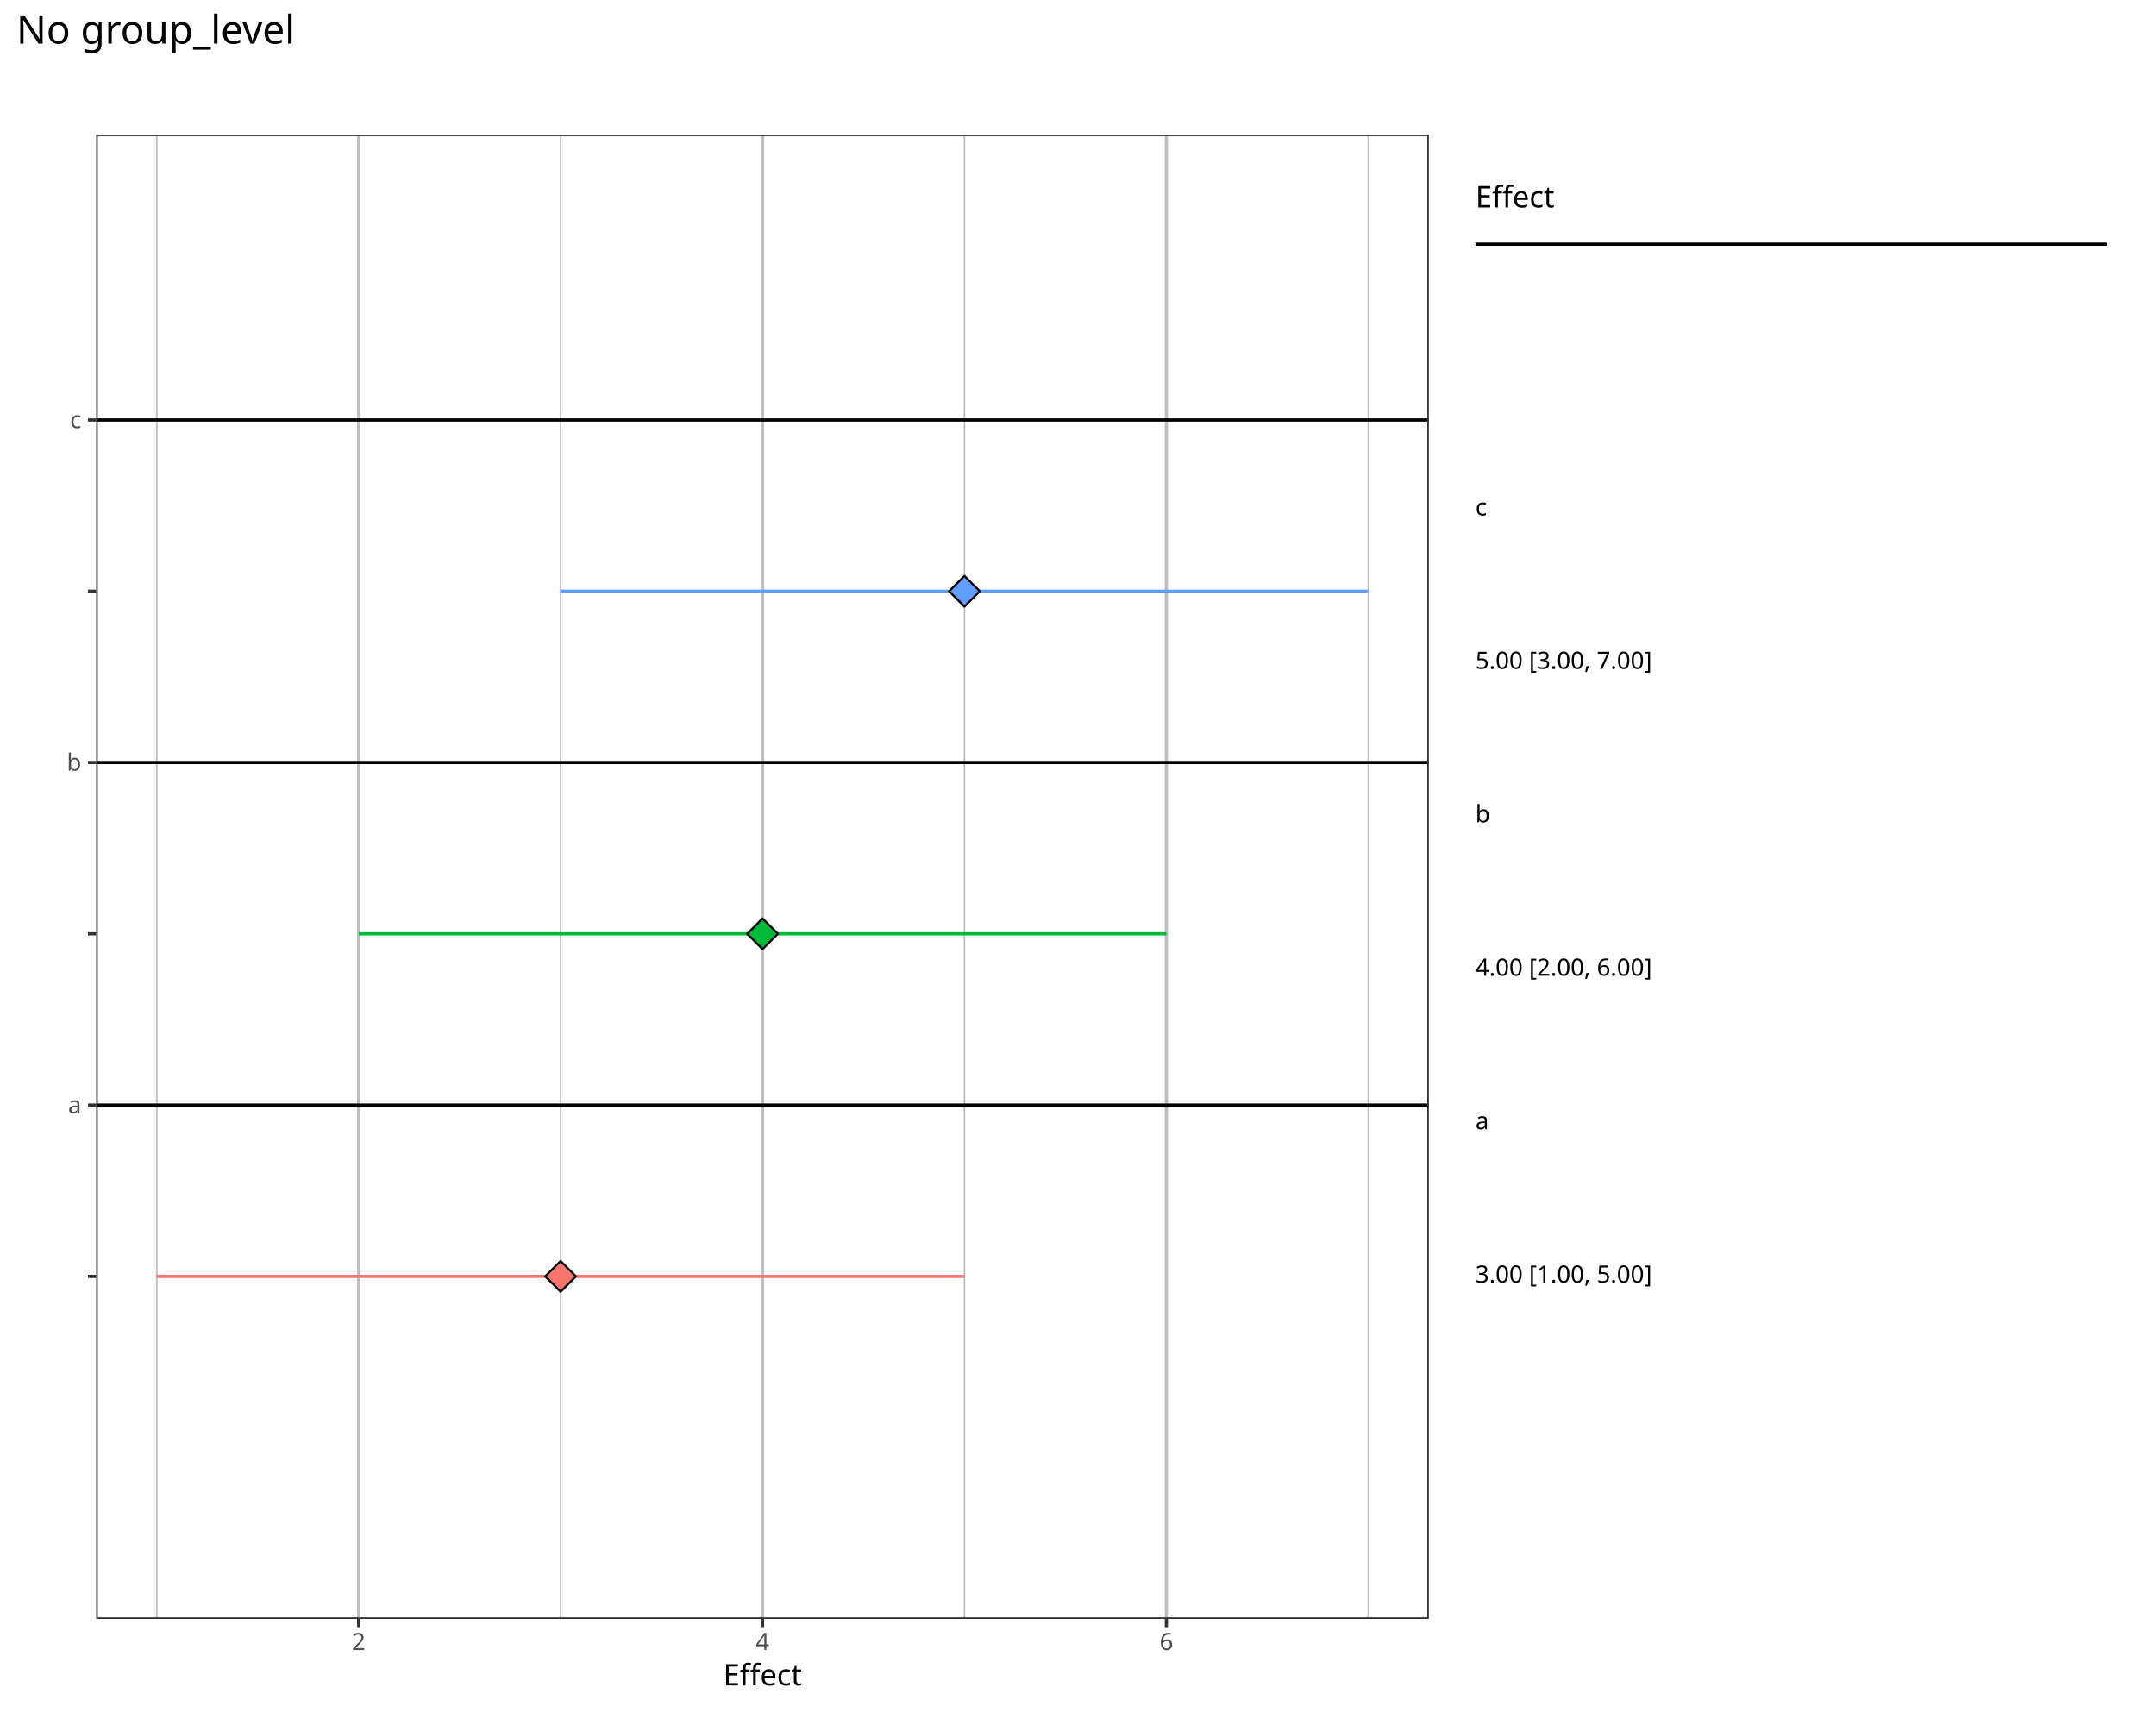
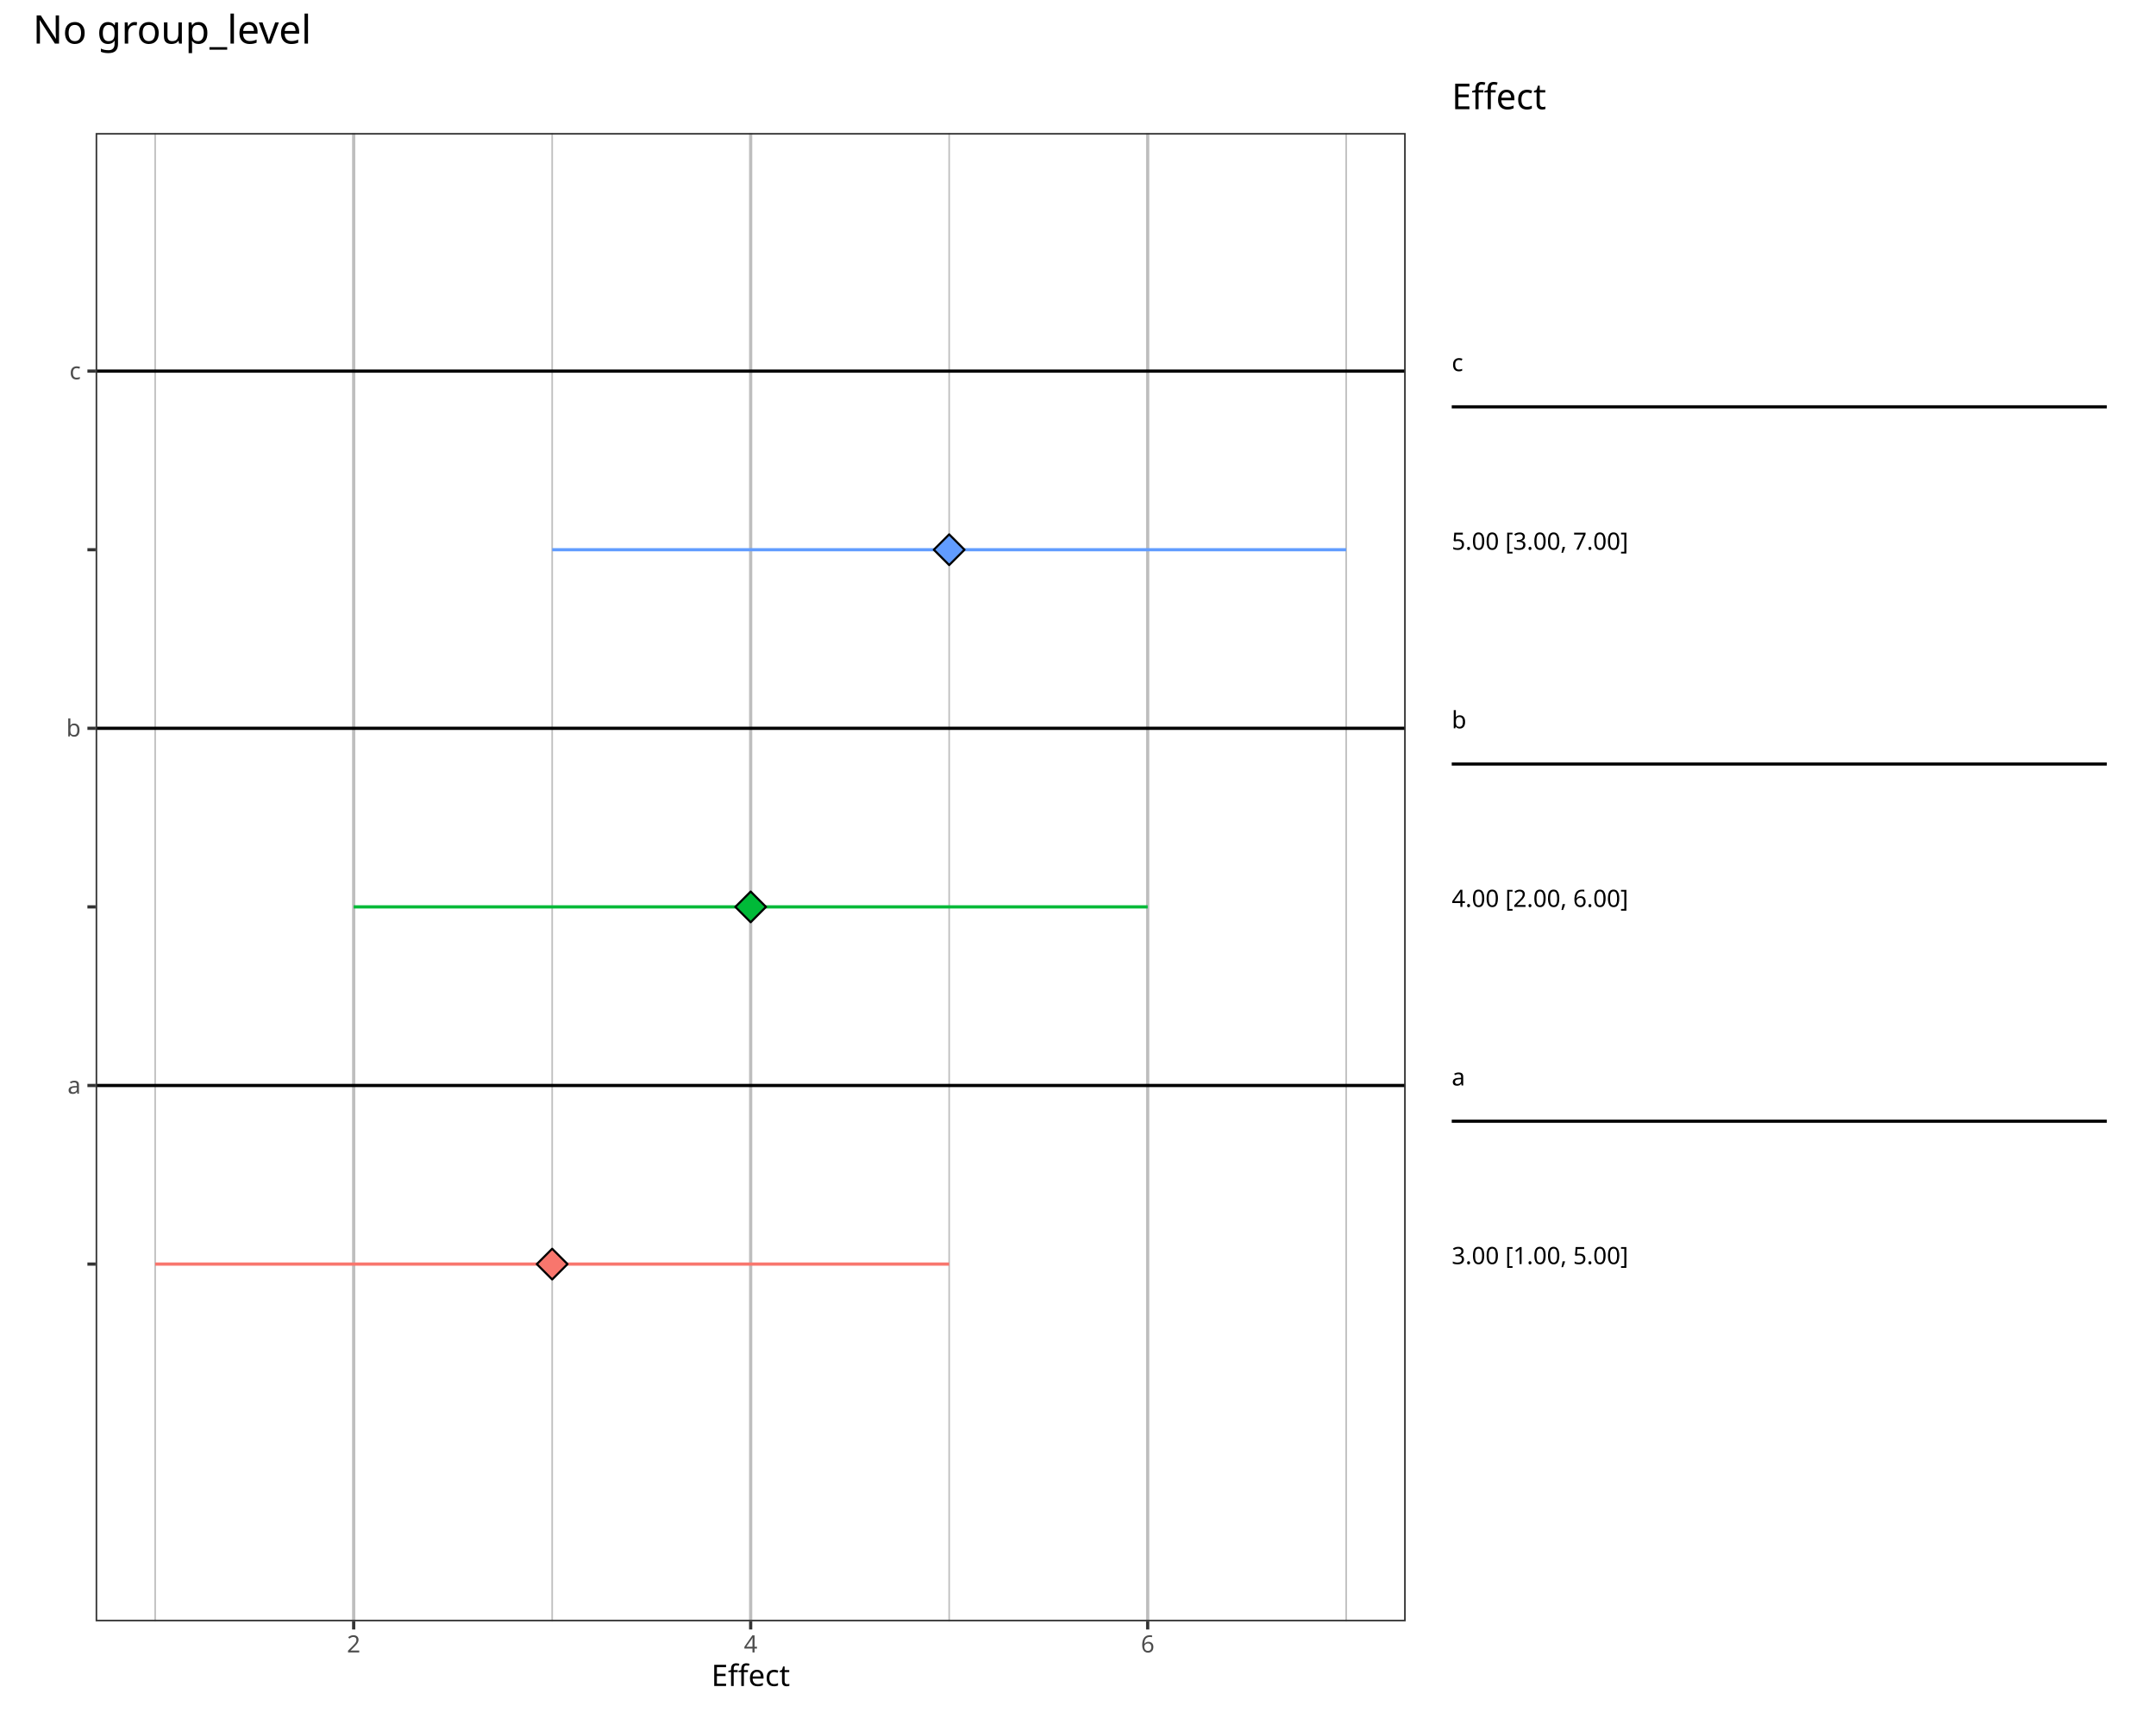
<svg xmlns="http://www.w3.org/2000/svg" class="svglite" data-engine-version="2.0" width="720.00pt" height="576.00pt" viewBox="0 0 720.00 576.00">
  <defs>
    <style type="text/css">
    .svglite line, .svglite polyline, .svglite polygon, .svglite path, .svglite rect, .svglite circle {
      fill: none;
      stroke: #000000;
      stroke-linecap: round;
      stroke-linejoin: round;
      stroke-miterlimit: 10.00;
    }
  </style>
  </defs>
  <rect width="100%" height="100%" style="stroke: none; fill: #FFFFFF;" />
  <defs>
    <clipPath id="cpMC4wMHw3MjAuMDB8MC4wMHw1NzYuMDA=">
      <rect x="0.00" y="0.00" width="720.00" height="576.00" />
    </clipPath>
  </defs>
  <g clip-path="url(#cpMC4wMHw3MjAuMDB8MC4wMHw1NzYuMDA=)">
    <rect x="0.00" y="0.00" width="720.00" height="576.00" style="stroke-width: 1.07; stroke: #FFFFFF; fill: #FFFFFF;" />
  </g>
  <defs>
-     <clipPath id="cpNS40OHw3MTQuNTJ8MjIuNzh8NTcwLjUy">
-       <rect x="5.48" y="22.78" width="709.04" height="547.74" />
+     <clipPath id="cpMzEuOTN8NzAzLjU2fDQ0LjQxfDU0MS4zNw==">
+       <rect x="31.93" y="44.41" width="671.63" height="496.97" />
    </clipPath>
  </defs>
-   <g clip-path="url(#cpNS40OHw3MTQuNTJ8MjIuNzh8NTcwLjUy)">
+   <g clip-path="url(#cpMzEuOTN8NzAzLjU2fDQ0LjQxfDU0MS4zNw==)">
</g>
  <g clip-path="url(#cpMC4wMHw3MjAuMDB8MC4wMHw1NzYuMDA=)">
</g>
  <defs>
-     <clipPath id="cpNS40OHw0NzguMTd8MjIuNzh8NTcwLjUy">
-       <rect x="5.48" y="22.78" width="472.69" height="547.74" />
+     <clipPath id="cpNS40OHw0NzAuNDR8MjIuNzh8NTcwLjUy">
+       <rect x="5.48" y="22.78" width="464.96" height="547.74" />
    </clipPath>
  </defs>
-   <g clip-path="url(#cpNS40OHw0NzguMTd8MjIuNzh8NTcwLjUy)">
-     <rect x="5.48" y="22.78" width="472.69" height="547.74" style="stroke-width: 1.07; stroke: #FFFFFF; fill: #FFFFFF;" />
+   <g clip-path="url(#cpNS40OHw0NzAuNDR8MjIuNzh8NTcwLjUy)">
+     <rect x="5.48" y="22.78" width="464.96" height="547.74" style="stroke-width: 1.07; stroke: #FFFFFF; fill: #FFFFFF;" />
  </g>
  <g clip-path="url(#cpMC4wMHw3MjAuMDB8MC4wMHw1NzYuMDA=)">
</g>
  <defs>
-     <clipPath id="cpMzIuMTJ8NDc3LjE4fDQ0Ljk0fDU0MC41OA==">
-       <rect x="32.12" y="44.94" width="445.05" height="495.64" />
+     <clipPath id="cpMzEuOTN8NDY5LjQ0fDQ0LjQxfDU0MS4zNw==">
+       <rect x="31.93" y="44.41" width="437.51" height="496.97" />
    </clipPath>
  </defs>
-   <g clip-path="url(#cpMzIuMTJ8NDc3LjE4fDQ0Ljk0fDU0MC41OA==)">
-     <rect x="32.12" y="44.94" width="445.05" height="495.64" style="stroke-width: 1.07; stroke: none; fill: #FFFFFF;" />
-     <polyline points="52.35,540.58 52.35,44.94 " style="stroke-width: 0.53; stroke: #BEBEBE; stroke-linecap: butt;" />
-     <polyline points="187.22,540.58 187.22,44.94 " style="stroke-width: 0.53; stroke: #BEBEBE; stroke-linecap: butt;" />
-     <polyline points="322.08,540.58 322.08,44.94 " style="stroke-width: 0.53; stroke: #BEBEBE; stroke-linecap: butt;" />
-     <polyline points="456.95,540.58 456.95,44.94 " style="stroke-width: 0.53; stroke: #BEBEBE; stroke-linecap: butt;" />
-     <polyline points="119.78,540.58 119.78,44.94 " style="stroke-width: 1.07; stroke: #BEBEBE; stroke-linecap: butt;" />
-     <polyline points="254.65,540.58 254.65,44.94 " style="stroke-width: 1.07; stroke: #BEBEBE; stroke-linecap: butt;" />
-     <polyline points="389.51,540.58 389.51,44.94 " style="stroke-width: 1.07; stroke: #BEBEBE; stroke-linecap: butt;" />
-     <line x1="-15.08" y1="540.58" x2="-15.08" y2="44.94" style="stroke-width: 1.07; stroke-dasharray: 1.42,4.27,5.69,4.27; stroke-linecap: butt;" />
-     <polyline points="322.08,426.20 322.08,426.20 " style="stroke-width: 1.07; stroke: #F8766D; stroke-linecap: butt;" />
-     <polyline points="322.08,426.20 52.35,426.20 " style="stroke-width: 1.07; stroke: #F8766D; stroke-linecap: butt;" />
-     <polyline points="52.35,426.20 52.35,426.20 " style="stroke-width: 1.07; stroke: #F8766D; stroke-linecap: butt;" />
-     <polyline points="389.51,311.82 389.51,311.82 " style="stroke-width: 1.07; stroke: #00BA38; stroke-linecap: butt;" />
-     <polyline points="389.51,311.82 119.78,311.82 " style="stroke-width: 1.07; stroke: #00BA38; stroke-linecap: butt;" />
-     <polyline points="119.78,311.82 119.78,311.82 " style="stroke-width: 1.07; stroke: #00BA38; stroke-linecap: butt;" />
-     <polyline points="456.95,197.44 456.95,197.44 " style="stroke-width: 1.07; stroke: #619CFF; stroke-linecap: butt;" />
-     <polyline points="456.95,197.44 187.22,197.44 " style="stroke-width: 1.07; stroke: #619CFF; stroke-linecap: butt;" />
-     <polyline points="187.22,197.44 187.22,197.44 " style="stroke-width: 1.07; stroke: #619CFF; stroke-linecap: butt;" />
-     <polygon points="187.22,431.32 192.34,426.20 187.22,421.08 182.09,426.20 " style="stroke-width: 0.71; fill: #F8766D;" />
-     <polygon points="254.65,316.95 259.77,311.82 254.65,306.70 249.53,311.82 " style="stroke-width: 0.71; fill: #00BA38;" />
-     <polygon points="322.08,202.57 327.21,197.44 322.08,192.32 316.96,197.44 " style="stroke-width: 0.71; fill: #619CFF;" />
-     <line x1="32.12" y1="140.25" x2="477.18" y2="140.25" style="stroke-width: 1.07; stroke-linecap: butt;" />
-     <line x1="32.12" y1="254.63" x2="477.18" y2="254.63" style="stroke-width: 1.07; stroke-linecap: butt;" />
-     <line x1="32.12" y1="369.01" x2="477.18" y2="369.01" style="stroke-width: 1.07; stroke-linecap: butt;" />
-     <rect x="32.12" y="44.94" width="445.05" height="495.64" style="stroke-width: 1.07; stroke: #333333;" />
+   <g clip-path="url(#cpMzEuOTN8NDY5LjQ0fDQ0LjQxfDU0MS4zNw==)">
+     <rect x="31.93" y="44.41" width="437.51" height="496.97" style="stroke-width: 1.07; stroke: none; fill: #FFFFFF;" />
+     <polyline points="51.82,541.37 51.82,44.41 " style="stroke-width: 0.53; stroke: #BEBEBE; stroke-linecap: butt;" />
+     <polyline points="184.40,541.37 184.40,44.41 " style="stroke-width: 0.53; stroke: #BEBEBE; stroke-linecap: butt;" />
+     <polyline points="316.98,541.37 316.98,44.41 " style="stroke-width: 0.53; stroke: #BEBEBE; stroke-linecap: butt;" />
+     <polyline points="449.56,541.37 449.56,44.41 " style="stroke-width: 0.53; stroke: #BEBEBE; stroke-linecap: butt;" />
+     <polyline points="118.11,541.37 118.11,44.41 " style="stroke-width: 1.07; stroke: #BEBEBE; stroke-linecap: butt;" />
+     <polyline points="250.69,541.37 250.69,44.41 " style="stroke-width: 1.07; stroke: #BEBEBE; stroke-linecap: butt;" />
+     <polyline points="383.27,541.37 383.27,44.41 " style="stroke-width: 1.07; stroke: #BEBEBE; stroke-linecap: butt;" />
+     <line x1="-14.47" y1="541.37" x2="-14.47" y2="44.41" style="stroke-width: 1.07; stroke-dasharray: 1.42,4.27,5.69,4.27; stroke-linecap: butt;" />
+     <polyline points="316.98,422.10 316.98,422.10 " style="stroke-width: 1.07; stroke: #F8766D; stroke-linecap: butt;" />
+     <polyline points="316.98,422.10 51.82,422.10 " style="stroke-width: 1.07; stroke: #F8766D; stroke-linecap: butt;" />
+     <polyline points="51.82,422.10 51.82,422.10 " style="stroke-width: 1.07; stroke: #F8766D; stroke-linecap: butt;" />
+     <polyline points="383.27,302.83 383.27,302.83 " style="stroke-width: 1.07; stroke: #00BA38; stroke-linecap: butt;" />
+     <polyline points="383.27,302.83 118.11,302.83 " style="stroke-width: 1.07; stroke: #00BA38; stroke-linecap: butt;" />
+     <polyline points="118.11,302.83 118.11,302.83 " style="stroke-width: 1.07; stroke: #00BA38; stroke-linecap: butt;" />
+     <polyline points="449.56,183.56 449.56,183.56 " style="stroke-width: 1.07; stroke: #619CFF; stroke-linecap: butt;" />
+     <polyline points="449.56,183.56 184.40,183.56 " style="stroke-width: 1.07; stroke: #619CFF; stroke-linecap: butt;" />
+     <polyline points="184.40,183.56 184.40,183.56 " style="stroke-width: 1.07; stroke: #619CFF; stroke-linecap: butt;" />
+     <polygon points="184.40,427.23 189.52,422.10 184.40,416.98 179.27,422.10 " style="stroke-width: 0.71; fill: #F8766D;" />
+     <polygon points="250.69,307.95 255.81,302.83 250.69,297.70 245.56,302.83 " style="stroke-width: 0.71; fill: #00BA38;" />
+     <polygon points="316.98,188.68 322.10,183.56 316.98,178.43 311.85,183.56 " style="stroke-width: 0.71; fill: #619CFF;" />
+     <line x1="31.93" y1="123.92" x2="469.44" y2="123.92" style="stroke-width: 1.07; stroke-linecap: butt;" />
+     <line x1="31.93" y1="243.19" x2="469.44" y2="243.19" style="stroke-width: 1.07; stroke-linecap: butt;" />
+     <line x1="31.93" y1="362.46" x2="469.44" y2="362.46" style="stroke-width: 1.07; stroke-linecap: butt;" />
+     <rect x="31.93" y="44.41" width="437.51" height="496.97" style="stroke-width: 1.07; stroke: #333333;" />
  </g>
  <g clip-path="url(#cpMC4wMHw3MjAuMDB8MC4wMHw1NzYuMDA=)">
-     <text x="27.19" y="142.98" text-anchor="end" style="font-size: 7.94px; fill: #4D4D4D; font-family: sans;" textLength="3.97px" lengthAdjust="spacingAndGlyphs">c</text>
-     <text x="27.19" y="257.36" text-anchor="end" style="font-size: 7.94px; fill: #4D4D4D; font-family: sans;" textLength="4.41px" lengthAdjust="spacingAndGlyphs">b</text>
-     <text x="27.19" y="371.74" text-anchor="end" style="font-size: 7.94px; fill: #4D4D4D; font-family: sans;" textLength="4.41px" lengthAdjust="spacingAndGlyphs">a</text>
-     <polyline points="29.38,140.25 32.12,140.25 " style="stroke-width: 1.07; stroke: #333333; stroke-linecap: butt;" />
-     <polyline points="29.38,197.44 32.12,197.44 " style="stroke-width: 1.07; stroke: #333333; stroke-linecap: butt;" />
-     <polyline points="29.38,254.63 32.12,254.63 " style="stroke-width: 1.07; stroke: #333333; stroke-linecap: butt;" />
-     <polyline points="29.38,311.82 32.12,311.82 " style="stroke-width: 1.07; stroke: #333333; stroke-linecap: butt;" />
-     <polyline points="29.38,369.01 32.12,369.01 " style="stroke-width: 1.07; stroke: #333333; stroke-linecap: butt;" />
-     <polyline points="29.38,426.20 32.12,426.20 " style="stroke-width: 1.07; stroke: #333333; stroke-linecap: butt;" />
-     <polyline points="119.78,543.32 119.78,540.58 " style="stroke-width: 1.07; stroke: #333333; stroke-linecap: butt;" />
-     <polyline points="254.65,543.32 254.65,540.58 " style="stroke-width: 1.07; stroke: #333333; stroke-linecap: butt;" />
-     <polyline points="389.51,543.32 389.51,540.58 " style="stroke-width: 1.07; stroke: #333333; stroke-linecap: butt;" />
-     <text x="119.78" y="550.97" text-anchor="middle" style="font-size: 7.94px; fill: #4D4D4D; font-family: sans;" textLength="4.41px" lengthAdjust="spacingAndGlyphs">2</text>
-     <text x="254.65" y="550.97" text-anchor="middle" style="font-size: 7.94px; fill: #4D4D4D; font-family: sans;" textLength="4.41px" lengthAdjust="spacingAndGlyphs">4</text>
-     <text x="389.51" y="550.97" text-anchor="middle" style="font-size: 7.94px; fill: #4D4D4D; font-family: sans;" textLength="4.41px" lengthAdjust="spacingAndGlyphs">6</text>
-     <text x="254.65" y="562.79" text-anchor="middle" style="font-size: 9.92px; font-family: sans;" textLength="25.37px" lengthAdjust="spacingAndGlyphs">Effect</text>
+     <text x="27.00" y="126.65" text-anchor="end" style="font-size: 7.94px; fill: #4D4D4D; font-family: sans;" textLength="3.97px" lengthAdjust="spacingAndGlyphs">c</text>
+     <text x="27.00" y="245.92" text-anchor="end" style="font-size: 7.94px; fill: #4D4D4D; font-family: sans;" textLength="4.41px" lengthAdjust="spacingAndGlyphs">b</text>
+     <text x="27.00" y="365.20" text-anchor="end" style="font-size: 7.94px; fill: #4D4D4D; font-family: sans;" textLength="4.41px" lengthAdjust="spacingAndGlyphs">a</text>
+     <polyline points="29.19,123.92 31.93,123.92 " style="stroke-width: 1.07; stroke: #333333; stroke-linecap: butt;" />
+     <polyline points="29.19,183.56 31.93,183.56 " style="stroke-width: 1.07; stroke: #333333; stroke-linecap: butt;" />
+     <polyline points="29.19,243.19 31.93,243.19 " style="stroke-width: 1.07; stroke: #333333; stroke-linecap: butt;" />
+     <polyline points="29.19,302.83 31.93,302.83 " style="stroke-width: 1.07; stroke: #333333; stroke-linecap: butt;" />
+     <polyline points="29.19,362.46 31.93,362.46 " style="stroke-width: 1.07; stroke: #333333; stroke-linecap: butt;" />
+     <polyline points="29.19,422.10 31.93,422.10 " style="stroke-width: 1.07; stroke: #333333; stroke-linecap: butt;" />
+     <polyline points="118.11,544.11 118.11,541.37 " style="stroke-width: 1.07; stroke: #333333; stroke-linecap: butt;" />
+     <polyline points="250.69,544.11 250.69,541.37 " style="stroke-width: 1.07; stroke: #333333; stroke-linecap: butt;" />
+     <polyline points="383.27,544.11 383.27,541.37 " style="stroke-width: 1.07; stroke: #333333; stroke-linecap: butt;" />
+     <text x="118.11" y="551.77" text-anchor="middle" style="font-size: 7.94px; fill: #4D4D4D; font-family: sans;" textLength="4.41px" lengthAdjust="spacingAndGlyphs">2</text>
+     <text x="250.69" y="551.77" text-anchor="middle" style="font-size: 7.94px; fill: #4D4D4D; font-family: sans;" textLength="4.41px" lengthAdjust="spacingAndGlyphs">4</text>
+     <text x="383.27" y="551.77" text-anchor="middle" style="font-size: 7.94px; fill: #4D4D4D; font-family: sans;" textLength="4.41px" lengthAdjust="spacingAndGlyphs">6</text>
+     <text x="250.69" y="562.98" text-anchor="middle" style="font-size: 9.92px; font-family: sans;" textLength="25.37px" lengthAdjust="spacingAndGlyphs">Effect</text>
  </g>
  <defs>
-     <clipPath id="cpNDc4LjE3fDcxNC41MnwyMi43OHw1NzAuNTI=">
-       <rect x="478.17" y="22.78" width="236.35" height="547.74" />
+     <clipPath id="cpNDcwLjQ0fDcxNC41MnwyMi43OHw1NzAuNTI=">
+       <rect x="470.44" y="22.78" width="244.08" height="547.74" />
    </clipPath>
  </defs>
-   <g clip-path="url(#cpNDc4LjE3fDcxNC41MnwyMi43OHw1NzAuNTI=)">
-     <rect x="478.17" y="22.78" width="236.35" height="547.74" style="stroke-width: 1.07; stroke: #FFFFFF; fill: #FFFFFF;" />
+   <g clip-path="url(#cpNDcwLjQ0fDcxNC41MnwyMi43OHw1NzAuNTI=)">
+     <rect x="470.44" y="22.78" width="244.08" height="547.74" style="stroke-width: 1.07; stroke: #FFFFFF; fill: #FFFFFF;" />
  </g>
  <g clip-path="url(#cpMC4wMHw3MjAuMDB8MC4wMHw1NzYuMDA=)">
</g>
  <defs>
-     <clipPath id="cpNDkyLjczfDcwMy41NnwyOC4yNnw1NDAuNTg=">
-       <rect x="492.73" y="28.26" width="210.83" height="512.32" />
+     <clipPath id="cpNDg0LjgxfDcwMy41Nnw0NC40MXw1NDEuMzc=">
+       <rect x="484.81" y="44.41" width="218.76" height="496.97" />
    </clipPath>
  </defs>
-   <g clip-path="url(#cpNDkyLjczfDcwMy41NnwyOC4yNnw1NDAuNTg=)">
-     <rect x="492.73" y="28.26" width="210.83" height="512.32" style="stroke-width: 1.07; stroke: none; fill: #FFFFFF;" />
-     <text x="492.73" y="172.12" style="font-size: 7.97px; font-family: sans;" textLength="3.99px" lengthAdjust="spacingAndGlyphs">c</text>
-     <text x="492.73" y="223.35" style="font-size: 7.97px; font-family: sans;" textLength="57.59px" lengthAdjust="spacingAndGlyphs">5.00 [3.00, 7.00]</text>
-     <text x="492.73" y="274.58" style="font-size: 7.97px; font-family: sans;" textLength="4.43px" lengthAdjust="spacingAndGlyphs">b</text>
-     <text x="492.73" y="325.82" style="font-size: 7.97px; font-family: sans;" textLength="57.59px" lengthAdjust="spacingAndGlyphs">4.00 [2.00, 6.00]</text>
-     <text x="492.73" y="377.05" style="font-size: 7.97px; font-family: sans;" textLength="4.43px" lengthAdjust="spacingAndGlyphs">a</text>
-     <text x="492.73" y="428.28" style="font-size: 7.97px; font-family: sans;" textLength="57.59px" lengthAdjust="spacingAndGlyphs">3.00 [1.00, 5.00]</text>
-     <text x="492.73" y="69.25" style="font-size: 9.96px; font-family: sans;" textLength="25.47px" lengthAdjust="spacingAndGlyphs">Effect</text>
-     <line x1="492.73" y1="81.54" x2="703.56" y2="81.54" style="stroke-width: 1.07; stroke-linecap: butt;" />
+   <g clip-path="url(#cpNDg0LjgxfDcwMy41Nnw0NC40MXw1NDEuMzc=)">
+     <rect x="484.81" y="44.41" width="218.76" height="496.97" style="stroke-width: 1.07; stroke: none; fill: #FFFFFF;" />
+     <text x="484.81" y="123.92" style="font-size: 7.97px; font-family: sans;" textLength="3.99px" lengthAdjust="spacingAndGlyphs">c</text>
+     <text x="484.81" y="183.56" style="font-size: 7.97px; font-family: sans;" textLength="57.59px" lengthAdjust="spacingAndGlyphs">5.00 [3.00, 7.00]</text>
+     <text x="484.81" y="243.19" style="font-size: 7.97px; font-family: sans;" textLength="4.43px" lengthAdjust="spacingAndGlyphs">b</text>
+     <text x="484.81" y="302.83" style="font-size: 7.97px; font-family: sans;" textLength="57.59px" lengthAdjust="spacingAndGlyphs">4.00 [2.00, 6.00]</text>
+     <text x="484.81" y="362.46" style="font-size: 7.97px; font-family: sans;" textLength="4.43px" lengthAdjust="spacingAndGlyphs">a</text>
+     <text x="484.81" y="422.10" style="font-size: 7.97px; font-family: sans;" textLength="57.59px" lengthAdjust="spacingAndGlyphs">3.00 [1.00, 5.00]</text>
+     <line x1="484.81" y1="135.85" x2="703.56" y2="135.85" style="stroke-width: 1.07; stroke-linecap: butt;" />
+     <line x1="484.81" y1="255.12" x2="703.56" y2="255.12" style="stroke-width: 1.07; stroke-linecap: butt;" />
+     <line x1="484.81" y1="374.39" x2="703.56" y2="374.39" style="stroke-width: 1.07; stroke-linecap: butt;" />
  </g>
  <g clip-path="url(#cpMC4wMHw3MjAuMDB8MC4wMHw1NzYuMDA=)">
-     <polyline points="492.73,540.58 703.56,540.58 " style="stroke-width: 1.07; stroke: #FFFFFF; stroke-linecap: butt;" />
-     <polyline points="492.73,543.32 492.73,540.58 " style="stroke-width: 1.07; stroke: #FFFFFF; stroke-linecap: butt;" />
-     <polyline points="542.34,543.32 542.34,540.58 " style="stroke-width: 1.07; stroke: #FFFFFF; stroke-linecap: butt;" />
-     <polyline points="591.95,543.32 591.95,540.58 " style="stroke-width: 1.07; stroke: #FFFFFF; stroke-linecap: butt;" />
-     <polyline points="641.55,543.32 641.55,540.58 " style="stroke-width: 1.07; stroke: #FFFFFF; stroke-linecap: butt;" />
-     <polyline points="691.16,543.32 691.16,540.58 " style="stroke-width: 1.07; stroke: #FFFFFF; stroke-linecap: butt;" />
-     <text x="492.73" y="550.97" text-anchor="middle" style="font-size: 7.94px; fill: #FFFFFF; font-family: sans;" textLength="15.45px" lengthAdjust="spacingAndGlyphs">1.00</text>
-     <text x="542.34" y="550.97" text-anchor="middle" style="font-size: 7.94px; fill: #FFFFFF; font-family: sans;" textLength="15.45px" lengthAdjust="spacingAndGlyphs">1.04</text>
-     <text x="591.95" y="550.97" text-anchor="middle" style="font-size: 7.94px; fill: #FFFFFF; font-family: sans;" textLength="15.45px" lengthAdjust="spacingAndGlyphs">1.08</text>
-     <text x="641.55" y="550.97" text-anchor="middle" style="font-size: 7.94px; fill: #FFFFFF; font-family: sans;" textLength="15.45px" lengthAdjust="spacingAndGlyphs">1.12</text>
-     <text x="691.16" y="550.97" text-anchor="middle" style="font-size: 7.94px; fill: #FFFFFF; font-family: sans;" textLength="15.45px" lengthAdjust="spacingAndGlyphs">1.16</text>
-     <text x="5.48" y="14.56" style="font-size: 13.20px; font-family: sans;" textLength="88.80px" lengthAdjust="spacingAndGlyphs">No group_level</text>
+     <polyline points="484.81,541.37 703.56,541.37 " style="stroke-width: 1.07; stroke: #FFFFFF; stroke-linecap: butt;" />
+     <polyline points="484.81,544.11 484.81,541.37 " style="stroke-width: 1.07; stroke: #FFFFFF; stroke-linecap: butt;" />
+     <polyline points="528.56,544.11 528.56,541.37 " style="stroke-width: 1.07; stroke: #FFFFFF; stroke-linecap: butt;" />
+     <polyline points="572.31,544.11 572.31,541.37 " style="stroke-width: 1.07; stroke: #FFFFFF; stroke-linecap: butt;" />
+     <polyline points="616.06,544.11 616.06,541.37 " style="stroke-width: 1.07; stroke: #FFFFFF; stroke-linecap: butt;" />
+     <polyline points="659.81,544.11 659.81,541.37 " style="stroke-width: 1.07; stroke: #FFFFFF; stroke-linecap: butt;" />
+     <polyline points="703.56,544.11 703.56,541.37 " style="stroke-width: 1.07; stroke: #FFFFFF; stroke-linecap: butt;" />
+     <text x="484.81" y="551.77" text-anchor="middle" style="font-size: 7.94px; fill: #FFFFFF; font-family: sans;" textLength="11.03px" lengthAdjust="spacingAndGlyphs">1.0</text>
+     <text x="528.56" y="551.77" text-anchor="middle" style="font-size: 7.94px; fill: #FFFFFF; font-family: sans;" textLength="11.03px" lengthAdjust="spacingAndGlyphs">1.1</text>
+     <text x="572.31" y="551.77" text-anchor="middle" style="font-size: 7.94px; fill: #FFFFFF; font-family: sans;" textLength="11.03px" lengthAdjust="spacingAndGlyphs">1.2</text>
+     <text x="616.06" y="551.77" text-anchor="middle" style="font-size: 7.94px; fill: #FFFFFF; font-family: sans;" textLength="11.03px" lengthAdjust="spacingAndGlyphs">1.3</text>
+     <text x="659.81" y="551.77" text-anchor="middle" style="font-size: 7.94px; fill: #FFFFFF; font-family: sans;" textLength="11.03px" lengthAdjust="spacingAndGlyphs">1.4</text>
+     <text x="703.56" y="551.77" text-anchor="middle" style="font-size: 7.94px; fill: #FFFFFF; font-family: sans;" textLength="11.03px" lengthAdjust="spacingAndGlyphs">1.5</text>
+     <text x="484.81" y="36.46" style="font-size: 11.91px; font-family: sans;" textLength="30.44px" lengthAdjust="spacingAndGlyphs">Effect</text>
+     <text x="10.96" y="14.56" style="font-size: 13.20px; font-family: sans;" textLength="88.80px" lengthAdjust="spacingAndGlyphs">No group_level</text>
  </g>
</svg>
